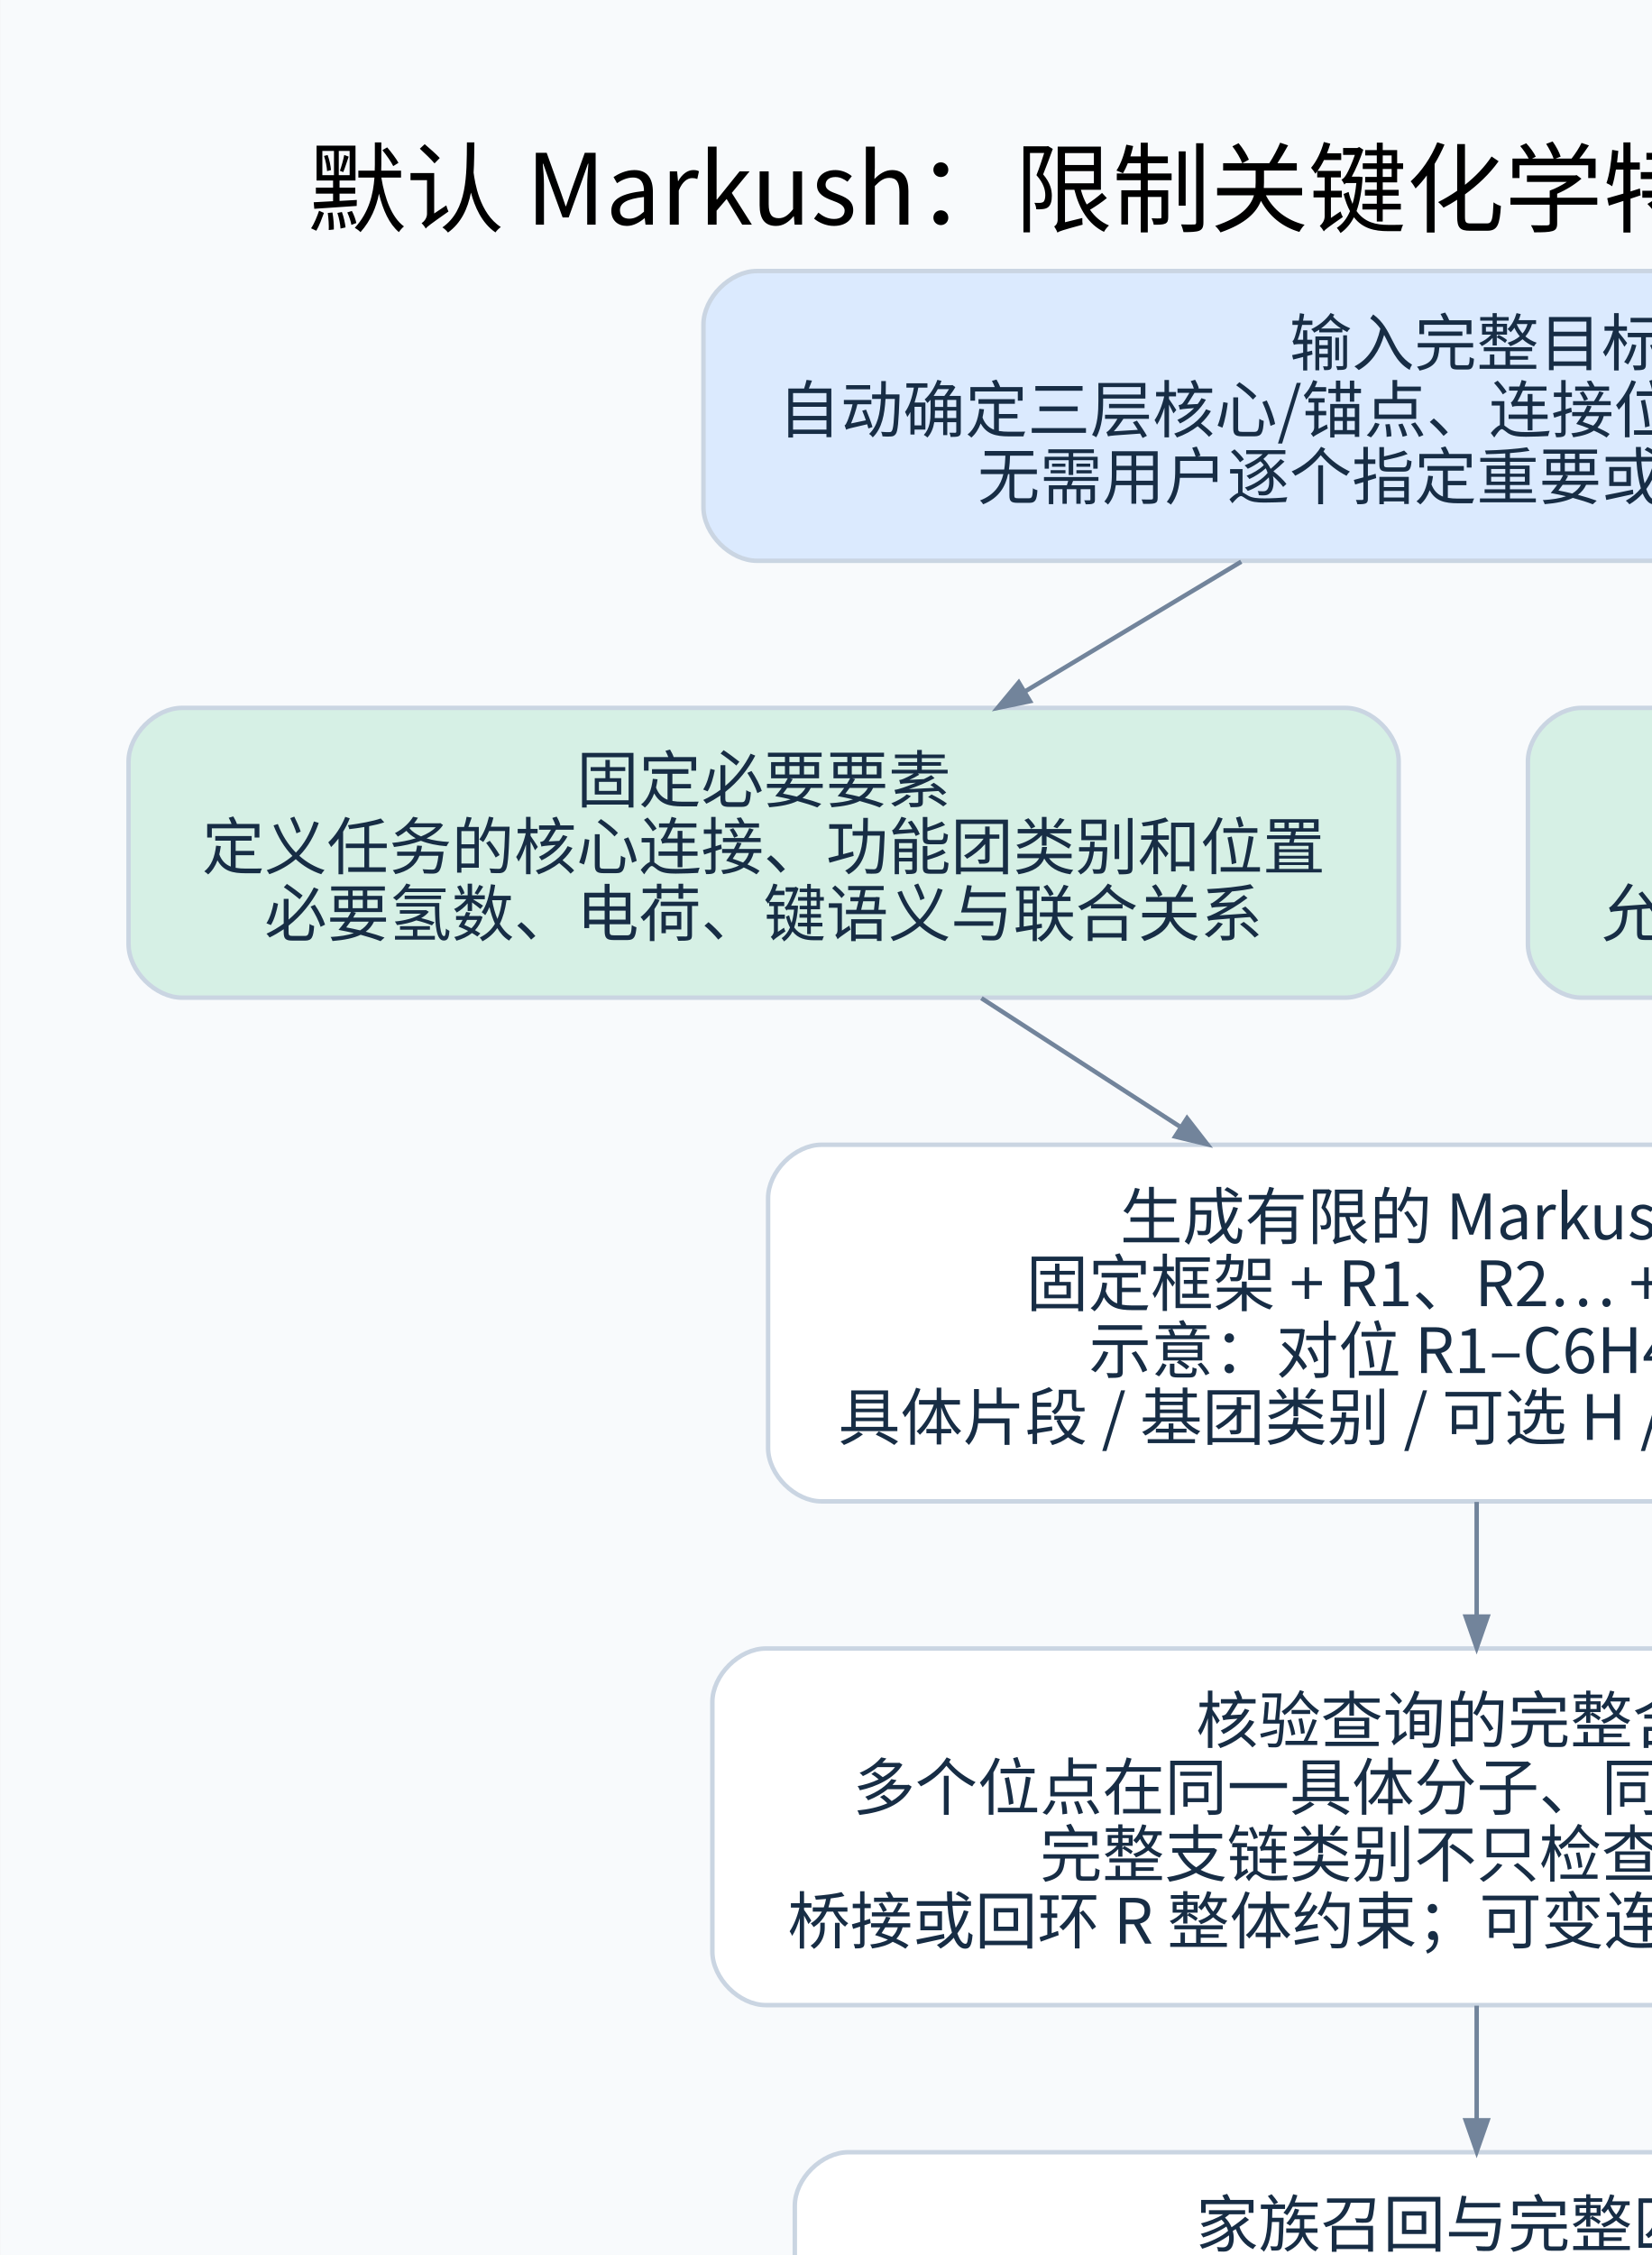
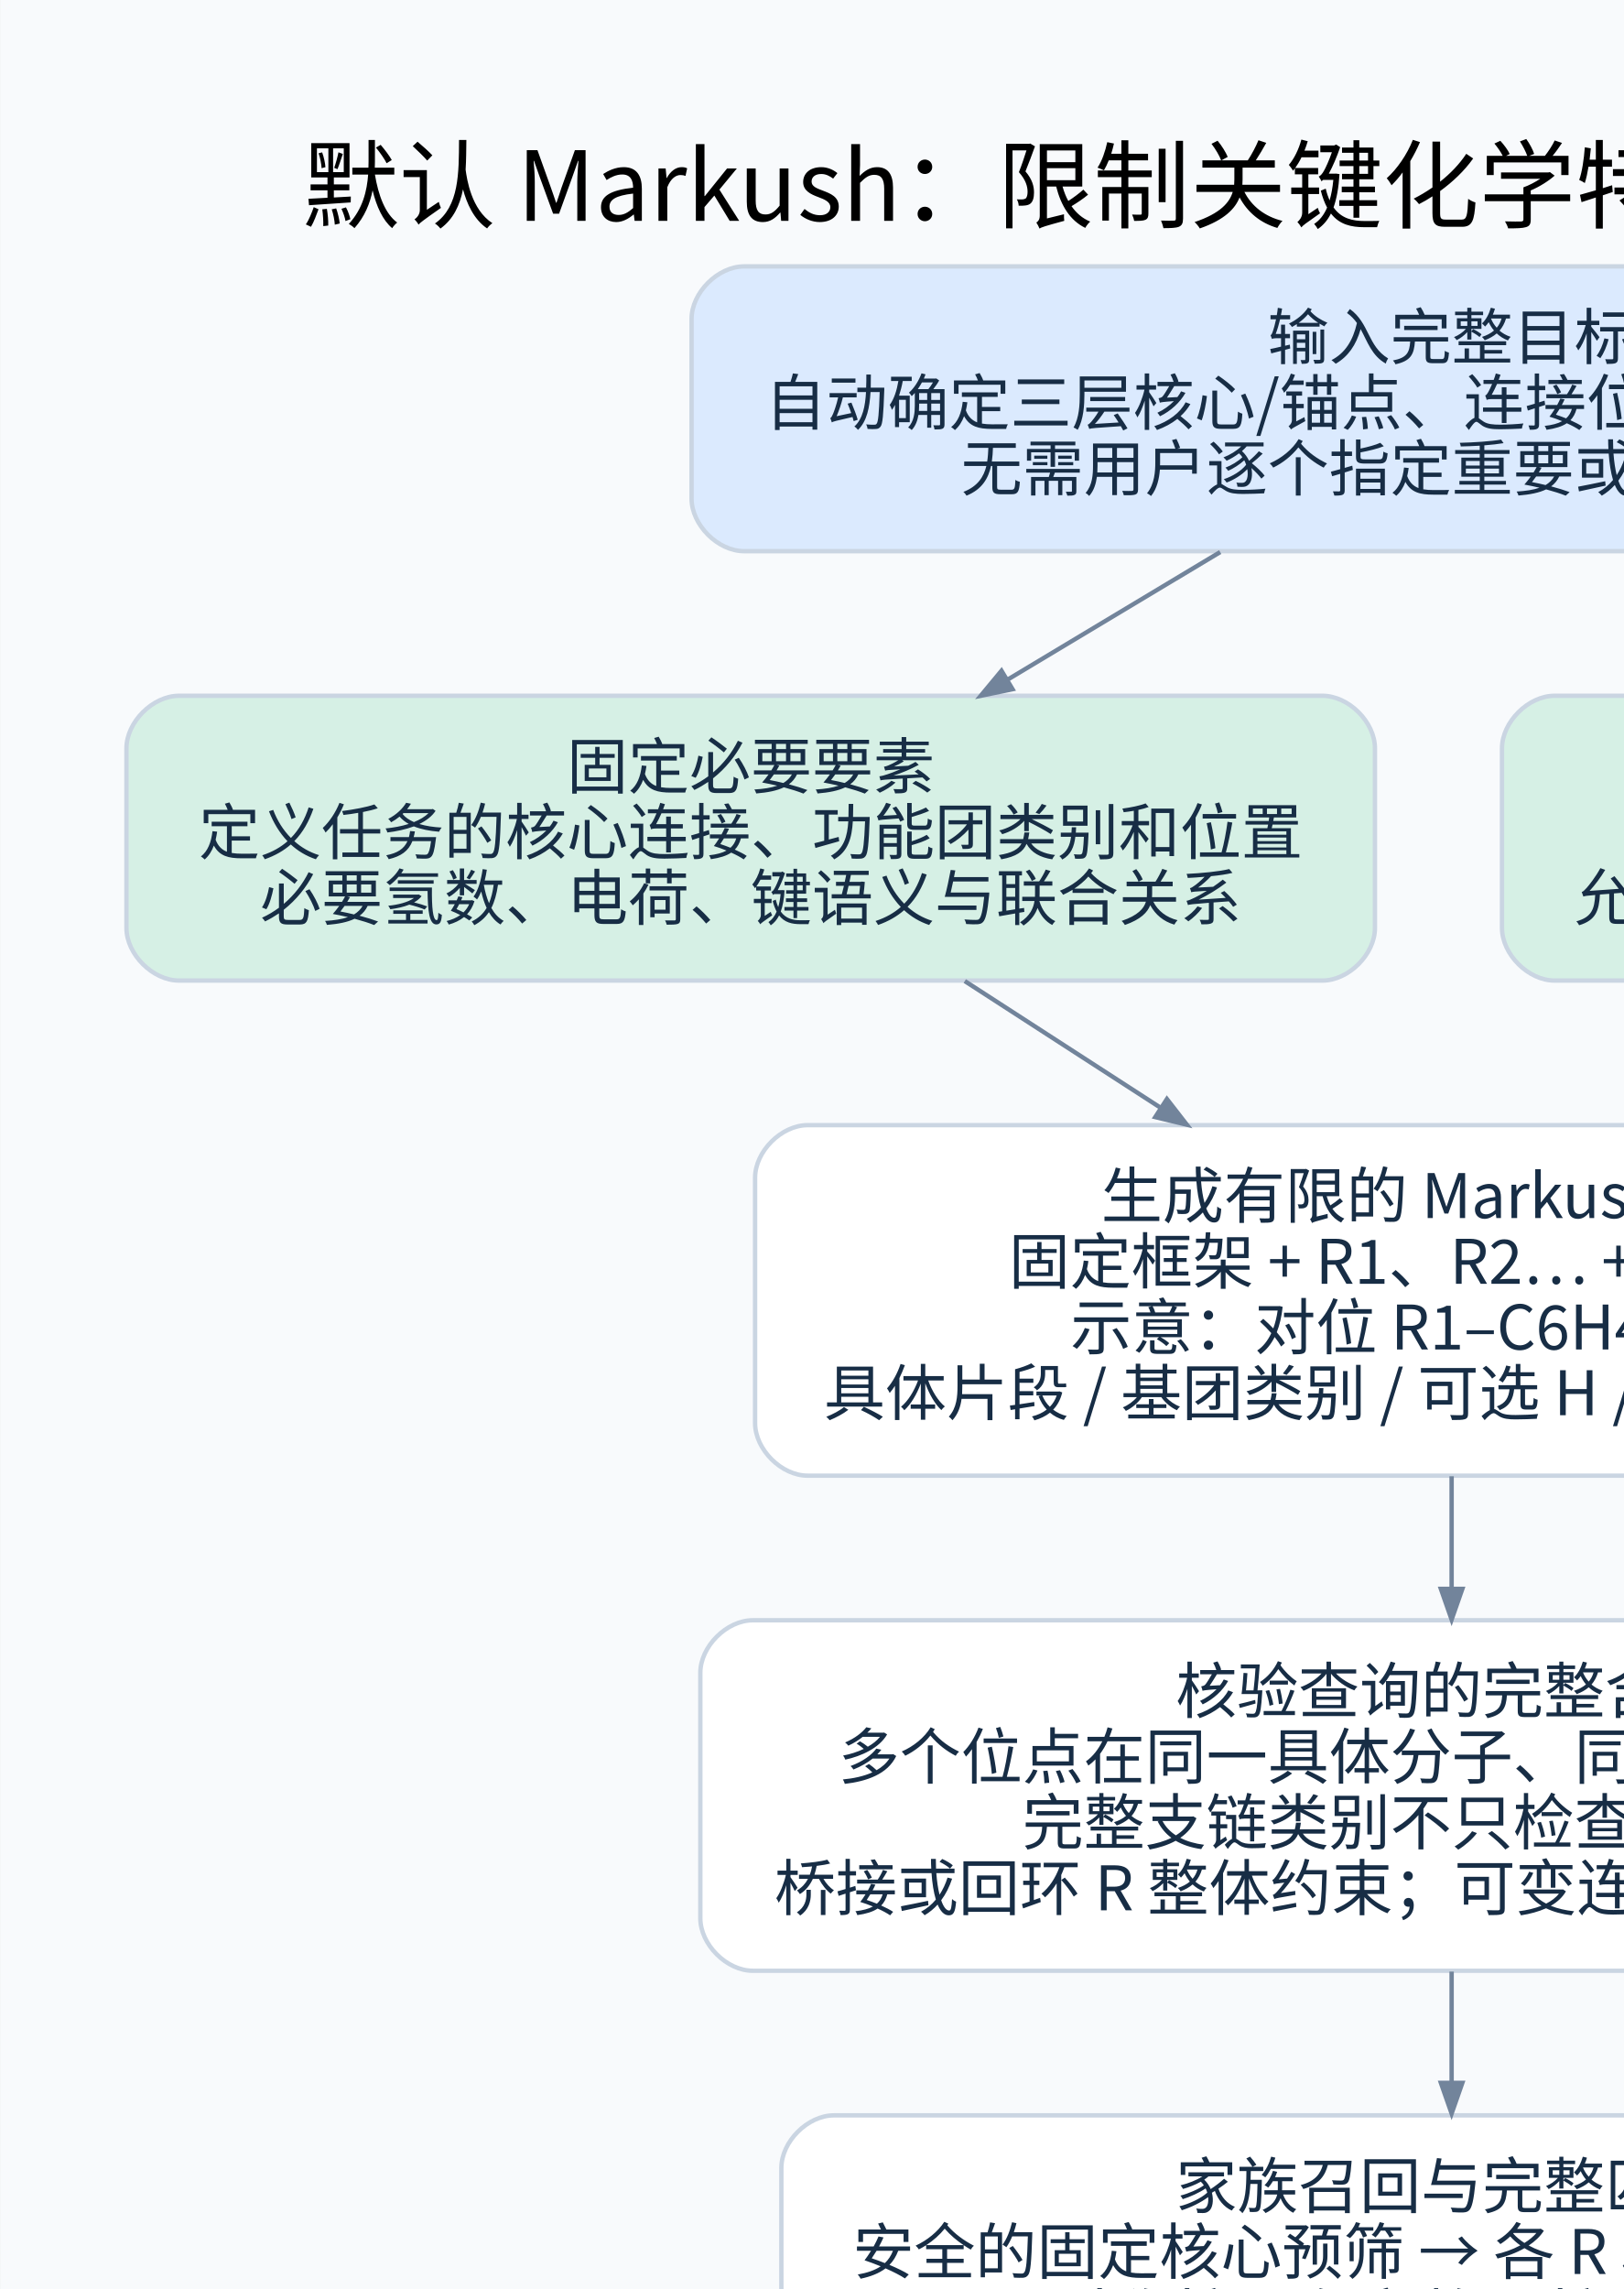
- <svg xmlns="http://www.w3.org/2000/svg" width="1211pt" height="1653pt" viewBox="0.00 0.00 670.60 915.60">
-   <g id="graph0" class="graph" transform="scale(1.81 1.81) rotate(0) translate(28.8 886.8)">
-     <polygon fill="#f8fafc" stroke="transparent" points="-28.8,28.8 -28.8,-886.8 641.8,-886.8 641.8,28.8 -28.8,28.8" />
-     <text text-anchor="middle" x="306.5" y="-836.4" font-family="Noto Sans CJK SC" font-size="22.00">默认 Markush：限制关键化学特征，联合检索可变支链</text>
+ <svg xmlns="http://www.w3.org/2000/svg" width="1211pt" height="1707pt" viewBox="0.00 0.00 670.60 945.60">
+   <g id="graph0" class="graph" transform="scale(1.81 1.81) rotate(0) translate(28.8 916.8)">
+     <polygon fill="#f8fafc" stroke="transparent" points="-28.8,28.8 -28.8,-916.8 641.8,-916.8 641.8,28.8 -28.8,28.8" />
+     <text text-anchor="middle" x="306.5" y="-866.4" font-family="Noto Sans CJK SC" font-size="22.00">默认 Markush：限制关键化学特征，联合检索可变支链</text>
    <g id="node1" class="node">
-       <path fill="#dbeafe" stroke="#cad5e2" d="M464,-826C464,-826 141,-826 141,-826 135,-826 129,-820 129,-814 129,-814 129,-773 129,-773 129,-767 135,-761 141,-761 141,-761 464,-761 464,-761 470,-761 476,-767 476,-773 476,-773 476,-814 476,-814 476,-820 470,-826 464,-826" />
-       <text text-anchor="middle" x="302.5" y="-804.8" font-family="Noto Sans CJK SC" font-size="14.00" fill="#172d45">输入完整目标</text>
-       <text text-anchor="middle" x="302.5" y="-789.8" font-family="Noto Sans CJK SC" font-size="14.00" fill="#172d45">自动确定三层核心/锚点、连接位点与必要功能单元</text>
-       <text text-anchor="middle" x="302.5" y="-774.8" font-family="Noto Sans CJK SC" font-size="14.00" fill="#172d45">无需用户逐个指定重要或非重要支链</text>
+       <path fill="#dbeafe" stroke="#cad5e2" d="M464,-856C464,-856 141,-856 141,-856 135,-856 129,-850 129,-844 129,-844 129,-803 129,-803 129,-797 135,-791 141,-791 141,-791 464,-791 464,-791 470,-791 476,-797 476,-803 476,-803 476,-844 476,-844 476,-850 470,-856 464,-856" />
+       <text text-anchor="middle" x="302.5" y="-834.8" font-family="Noto Sans CJK SC" font-size="14.00" fill="#172d45">输入完整目标</text>
+       <text text-anchor="middle" x="302.5" y="-819.8" font-family="Noto Sans CJK SC" font-size="14.00" fill="#172d45">自动确定三层核心/锚点、连接位点与必要功能单元</text>
+       <text text-anchor="middle" x="302.5" y="-804.8" font-family="Noto Sans CJK SC" font-size="14.00" fill="#172d45">无需用户逐个指定重要或非重要支链</text>
    </g>
    <g id="node2" class="node">
-       <path fill="#d6f0e5" stroke="#cad5e2" d="M273,-728C273,-728 12,-728 12,-728 6,-728 0,-722 0,-716 0,-716 0,-675 0,-675 0,-669 6,-663 12,-663 12,-663 273,-663 273,-663 279,-663 285,-669 285,-675 285,-675 285,-716 285,-716 285,-722 279,-728 273,-728" />
-       <text text-anchor="middle" x="142.5" y="-706.8" font-family="Noto Sans CJK SC" font-size="14.00" fill="#172d45">固定必要要素</text>
-       <text text-anchor="middle" x="142.5" y="-691.8" font-family="Noto Sans CJK SC" font-size="14.00" fill="#172d45">定义任务的核心连接、功能团类别和位置</text>
-       <text text-anchor="middle" x="142.5" y="-676.8" font-family="Noto Sans CJK SC" font-size="14.00" fill="#172d45">必要氢数、电荷、键语义与联合关系</text>
+       <path fill="#d6f0e5" stroke="#cad5e2" d="M273,-758C273,-758 12,-758 12,-758 6,-758 0,-752 0,-746 0,-746 0,-705 0,-705 0,-699 6,-693 12,-693 12,-693 273,-693 273,-693 279,-693 285,-699 285,-705 285,-705 285,-746 285,-746 285,-752 279,-758 273,-758" />
+       <text text-anchor="middle" x="142.5" y="-736.8" font-family="Noto Sans CJK SC" font-size="14.00" fill="#172d45">固定必要要素</text>
+       <text text-anchor="middle" x="142.5" y="-721.8" font-family="Noto Sans CJK SC" font-size="14.00" fill="#172d45">定义任务的核心连接、功能团类别和位置</text>
+       <text text-anchor="middle" x="142.5" y="-706.8" font-family="Noto Sans CJK SC" font-size="14.00" fill="#172d45">必要氢数、电荷、键语义与联合关系</text>
    </g>
    <g id="edge1" class="edge">
-       <path fill="none" stroke="#72849b" d="M249.67,-760.8C234.16,-751.49 217.1,-741.26 201.25,-731.75" />
-       <polygon fill="#72849b" stroke="#72849b" points="202.27,-729.5 195.01,-728 199.75,-733.71 202.27,-729.5" />
+       <path fill="none" stroke="#72849b" d="M249.67,-790.8C234.16,-781.49 217.1,-771.26 201.25,-761.75" />
+       <polygon fill="#72849b" stroke="#72849b" points="202.27,-759.5 195.01,-758 199.75,-763.71 202.27,-759.5" />
    </g>
    <g id="node3" class="node">
-       <path fill="#d6f0e5" stroke="#cad5e2" d="M601,-728C601,-728 326,-728 326,-728 320,-728 314,-722 314,-716 314,-716 314,-675 314,-675 314,-669 320,-663 326,-663 326,-663 601,-663 601,-663 607,-663 613,-669 613,-675 613,-675 613,-716 613,-716 613,-722 607,-728 601,-728" />
-       <text text-anchor="middle" x="463.5" y="-706.8" font-family="Noto Sans CJK SC" font-size="14.00" fill="#172d45">非关键外围设为 R</text>
-       <text text-anchor="middle" x="463.5" y="-691.8" font-family="Noto Sans CJK SC" font-size="14.00" fill="#172d45">不逐原子固定目标取代基</text>
-       <text text-anchor="middle" x="463.5" y="-676.8" font-family="Noto Sans CJK SC" font-size="14.00" fill="#172d45">允许不同实际支链和未锁定位置的额外取代</text>
+       <path fill="#d6f0e5" stroke="#cad5e2" d="M601,-758C601,-758 326,-758 326,-758 320,-758 314,-752 314,-746 314,-746 314,-705 314,-705 314,-699 320,-693 326,-693 326,-693 601,-693 601,-693 607,-693 613,-699 613,-705 613,-705 613,-746 613,-746 613,-752 607,-758 601,-758" />
+       <text text-anchor="middle" x="463.5" y="-736.8" font-family="Noto Sans CJK SC" font-size="14.00" fill="#172d45">非关键外围设为 R</text>
+       <text text-anchor="middle" x="463.5" y="-721.8" font-family="Noto Sans CJK SC" font-size="14.00" fill="#172d45">不逐原子固定目标取代基</text>
+       <text text-anchor="middle" x="463.5" y="-706.8" font-family="Noto Sans CJK SC" font-size="14.00" fill="#172d45">允许不同实际支链和未锁定位置的额外取代</text>
    </g>
    <g id="edge2" class="edge">
-       <path fill="none" stroke="#72849b" d="M355.66,-760.8C371.27,-751.49 388.43,-741.26 404.38,-731.75" />
-       <polygon fill="#72849b" stroke="#72849b" points="405.91,-733.69 410.67,-728 403.4,-729.48 405.91,-733.69" />
+       <path fill="none" stroke="#72849b" d="M355.66,-790.8C371.27,-781.49 388.43,-771.26 404.38,-761.75" />
+       <polygon fill="#72849b" stroke="#72849b" points="405.91,-763.69 410.67,-758 403.4,-759.48 405.91,-763.69" />
    </g>
    <g id="node4" class="node">
-       <path fill="white" stroke="#cad5e2" d="M449.5,-630C449.5,-630 155.5,-630 155.5,-630 149.5,-630 143.5,-624 143.5,-618 143.5,-618 143.5,-562 143.5,-562 143.5,-556 149.5,-550 155.5,-550 155.5,-550 449.5,-550 449.5,-550 455.5,-550 461.5,-556 461.5,-562 461.5,-562 461.5,-618 461.5,-618 461.5,-624 455.5,-630 449.5,-630" />
-       <text text-anchor="middle" x="302.5" y="-608.8" font-family="Noto Sans CJK SC" font-size="14.00" fill="#172d45">生成有限的 Markush 家族</text>
-       <text text-anchor="middle" x="302.5" y="-593.8" font-family="Noto Sans CJK SC" font-size="14.00" fill="#172d45">固定框架 + R1、R2… + 必要约束</text>
-       <text text-anchor="middle" x="302.5" y="-578.8" font-family="Noto Sans CJK SC" font-size="14.00" fill="#172d45">示意：对位 R1–C6H4–O–R2</text>
-       <text text-anchor="middle" x="302.5" y="-563.8" font-family="Noto Sans CJK SC" font-size="14.00" fill="#172d45">具体片段 / 基团类别 / 可选 H / 无额外类别限制</text>
+       <path fill="white" stroke="#cad5e2" d="M449.5,-660C449.5,-660 155.5,-660 155.5,-660 149.5,-660 143.5,-654 143.5,-648 143.5,-648 143.5,-592 143.5,-592 143.5,-586 149.5,-580 155.5,-580 155.5,-580 449.5,-580 449.5,-580 455.5,-580 461.5,-586 461.5,-592 461.5,-592 461.5,-648 461.5,-648 461.5,-654 455.5,-660 449.5,-660" />
+       <text text-anchor="middle" x="302.5" y="-638.8" font-family="Noto Sans CJK SC" font-size="14.00" fill="#172d45">生成有限的 Markush 家族</text>
+       <text text-anchor="middle" x="302.5" y="-623.8" font-family="Noto Sans CJK SC" font-size="14.00" fill="#172d45">固定框架 + R1、R2… + 必要约束</text>
+       <text text-anchor="middle" x="302.5" y="-608.8" font-family="Noto Sans CJK SC" font-size="14.00" fill="#172d45">示意：对位 R1–C6H4–O–R2</text>
+       <text text-anchor="middle" x="302.5" y="-593.8" font-family="Noto Sans CJK SC" font-size="14.00" fill="#172d45">具体片段 / 基团类别 / 可选 H / 无额外类别限制</text>
    </g>
    <g id="edge3" class="edge">
-       <path fill="none" stroke="#72849b" d="M191.37,-662.88C205.49,-653.75 221.14,-643.63 236.13,-633.93" />
-       <polygon fill="#72849b" stroke="#72849b" points="237.51,-635.96 242.06,-630.1 234.85,-631.84 237.51,-635.96" />
+       <path fill="none" stroke="#72849b" d="M191.37,-692.88C205.49,-683.75 221.14,-673.63 236.13,-663.93" />
+       <polygon fill="#72849b" stroke="#72849b" points="237.51,-665.96 242.06,-660.1 234.85,-661.84 237.51,-665.96" />
    </g>
    <g id="edge4" class="edge">
-       <path fill="none" stroke="#72849b" d="M414.32,-662.88C400.11,-653.75 384.37,-643.63 369.28,-633.93" />
-       <polygon fill="#72849b" stroke="#72849b" points="370.53,-631.82 363.32,-630.1 367.88,-635.94 370.53,-631.82" />
+       <path fill="none" stroke="#72849b" d="M414.32,-692.88C400.11,-683.75 384.37,-673.63 369.28,-663.93" />
+       <polygon fill="#72849b" stroke="#72849b" points="370.53,-661.82 363.32,-660.1 367.88,-665.94 370.53,-661.82" />
    </g>
    <g id="node5" class="node">
-       <path fill="white" stroke="#cad5e2" d="M462,-517C462,-517 143,-517 143,-517 137,-517 131,-511 131,-505 131,-505 131,-449 131,-449 131,-443 137,-437 143,-437 143,-437 462,-437 462,-437 468,-437 474,-443 474,-449 474,-449 474,-505 474,-505 474,-511 468,-517 462,-517" />
-       <text text-anchor="middle" x="302.5" y="-495.8" font-family="Noto Sans CJK SC" font-size="14.00" fill="#172d45">核验查询的完整含义</text>
-       <text text-anchor="middle" x="302.5" y="-480.8" font-family="Noto Sans CJK SC" font-size="14.00" fill="#172d45">多个位点在同一具体分子、同一核心映射成立</text>
-       <text text-anchor="middle" x="302.5" y="-465.8" font-family="Noto Sans CJK SC" font-size="14.00" fill="#172d45">完整支链类别不只检查第一原子</text>
-       <text text-anchor="middle" x="302.5" y="-450.8" font-family="Noto Sans CJK SC" font-size="14.00" fill="#172d45">桥接或回环 R 整体约束；可变连接段必须语义明确</text>
+       <path fill="white" stroke="#cad5e2" d="M462,-547C462,-547 143,-547 143,-547 137,-547 131,-541 131,-535 131,-535 131,-479 131,-479 131,-473 137,-467 143,-467 143,-467 462,-467 462,-467 468,-467 474,-473 474,-479 474,-479 474,-535 474,-535 474,-541 468,-547 462,-547" />
+       <text text-anchor="middle" x="302.5" y="-525.8" font-family="Noto Sans CJK SC" font-size="14.00" fill="#172d45">核验查询的完整含义</text>
+       <text text-anchor="middle" x="302.5" y="-510.8" font-family="Noto Sans CJK SC" font-size="14.00" fill="#172d45">多个位点在同一具体分子、同一核心映射成立</text>
+       <text text-anchor="middle" x="302.5" y="-495.8" font-family="Noto Sans CJK SC" font-size="14.00" fill="#172d45">完整支链类别不只检查第一原子</text>
+       <text text-anchor="middle" x="302.5" y="-480.8" font-family="Noto Sans CJK SC" font-size="14.00" fill="#172d45">桥接或回环 R 整体约束；可变连接段必须语义明确</text>
    </g>
    <g id="edge5" class="edge">
-       <path fill="none" stroke="#72849b" d="M302.5,-549.87C302.5,-541.58 302.5,-532.75 302.5,-524.23" />
-       <polygon fill="#72849b" stroke="#72849b" points="304.95,-524.16 302.5,-517.16 300.05,-524.16 304.95,-524.16" />
+       <path fill="none" stroke="#72849b" d="M302.5,-579.87C302.5,-571.58 302.5,-562.75 302.5,-554.23" />
+       <polygon fill="#72849b" stroke="#72849b" points="304.95,-554.16 302.5,-547.16 300.05,-554.16 304.95,-554.16" />
    </g>
    <g id="node6" class="node">
-       <path fill="white" stroke="#cad5e2" d="M443.5,-404C443.5,-404 161.5,-404 161.5,-404 155.5,-404 149.5,-398 149.5,-392 149.5,-392 149.5,-336 149.5,-336 149.5,-330 155.5,-324 161.5,-324 161.5,-324 443.5,-324 443.5,-324 449.5,-324 455.5,-330 455.5,-336 455.5,-336 455.5,-392 455.5,-392 455.5,-398 449.5,-404 443.5,-404" />
-       <text text-anchor="middle" x="302.5" y="-382.8" font-family="Noto Sans CJK SC" font-size="14.00" fill="#172d45">家族召回与完整匹配</text>
-       <text text-anchor="middle" x="302.5" y="-367.8" font-family="Noto Sans CJK SC" font-size="14.00" fill="#172d45">安全的固定核心预筛 → 各 R 和联合谓词核验</text>
-       <text text-anchor="middle" x="302.5" y="-352.8" font-family="Noto Sans CJK SC" font-size="14.00" fill="#172d45">工具不支持或预算耗尽时标未评估/截断</text>
+       <path fill="white" stroke="#cad5e2" d="M443.5,-434C443.5,-434 161.5,-434 161.5,-434 155.5,-434 149.5,-428 149.5,-422 149.5,-422 149.5,-336 149.5,-336 149.5,-330 155.5,-324 161.5,-324 161.5,-324 443.5,-324 443.5,-324 449.5,-324 455.5,-330 455.5,-336 455.5,-336 455.5,-422 455.5,-422 455.5,-428 449.5,-434 443.5,-434" />
+       <text text-anchor="middle" x="302.5" y="-412.8" font-family="Noto Sans CJK SC" font-size="14.00" fill="#172d45">家族召回与完整匹配</text>
+       <text text-anchor="middle" x="302.5" y="-397.8" font-family="Noto Sans CJK SC" font-size="14.00" fill="#172d45">安全的固定核心预筛 → 各 R 和联合谓词核验</text>
+       <text text-anchor="middle" x="302.5" y="-382.8" font-family="Noto Sans CJK SC" font-size="14.00" fill="#172d45">对称核心在完整 R 核验后去重</text>
+       <text text-anchor="middle" x="302.5" y="-367.8" font-family="Noto Sans CJK SC" font-size="14.00" fill="#172d45">工具不支持或预算耗尽时标未评估/截断</text>
+       <text text-anchor="middle" x="302.5" y="-352.8" font-family="Noto Sans CJK SC" font-size="14.00" fill="#172d45">存在命中与分配枚举完整性分别报告</text>
      <text text-anchor="middle" x="302.5" y="-337.8" font-family="Noto Sans CJK SC" font-size="14.00" fill="#172d45">不能把单个通配原子当作无限长可选支链</text>
    </g>
    <g id="edge6" class="edge">
-       <path fill="none" stroke="#72849b" d="M302.5,-436.87C302.5,-428.58 302.5,-419.75 302.5,-411.23" />
-       <polygon fill="#72849b" stroke="#72849b" points="304.95,-411.16 302.5,-404.16 300.05,-411.16 304.95,-411.16" />
+       <path fill="none" stroke="#72849b" d="M302.5,-466.82C302.5,-458.81 302.5,-450.19 302.5,-441.61" />
+       <polygon fill="#72849b" stroke="#72849b" points="304.95,-441.42 302.5,-434.42 300.05,-441.42 304.95,-441.42" />
    </g>
    <g id="node7" class="node">
      <path fill="#eae0f7" stroke="#cad5e2" d="M462,-291C462,-291 143,-291 143,-291 137,-291 131,-285 131,-279 131,-279 131,-238 131,-238 131,-232 137,-226 143,-226 143,-226 462,-226 462,-226 468,-226 474,-232 474,-238 474,-238 474,-279 474,-279 474,-285 468,-291 462,-291" />
      <text text-anchor="middle" x="302.5" y="-269.8" font-family="Noto Sans CJK SC" font-size="14.00" fill="#172d45">提取实际 R 分配与共存组合</text>
      <text text-anchor="middle" x="302.5" y="-254.8" font-family="Noto Sans CJK SC" font-size="14.00" fill="#172d45">每个位点出现过什么？哪些 R 在同一分子中共存？</text>
      <text text-anchor="middle" x="302.5" y="-239.8" font-family="Noto Sans CJK SC" font-size="14.00" fill="#172d45">只有分别见过的 R，不能拼成全部已知组合</text>
    </g>
    <g id="edge7" class="edge">
-       <path fill="none" stroke="#72849b" d="M302.5,-323.87C302.5,-315.55 302.5,-306.76 302.5,-298.44" />
-       <polygon fill="#72849b" stroke="#72849b" points="304.95,-298.28 302.5,-291.28 300.05,-298.28 304.95,-298.28" />
+       <path fill="none" stroke="#72849b" d="M302.5,-323.95C302.5,-315.35 302.5,-306.61 302.5,-298.44" />
+       <polygon fill="#72849b" stroke="#72849b" points="304.95,-298.13 302.5,-291.13 300.05,-298.13 304.95,-298.13" />
    </g>
    <g id="node8" class="node">
      <path fill="white" stroke="#cad5e2" d="M454.5,-193C454.5,-193 150.5,-193 150.5,-193 144.5,-193 138.5,-187 138.5,-181 138.5,-181 138.5,-125 138.5,-125 138.5,-119 144.5,-113 150.5,-113 150.5,-113 454.5,-113 454.5,-113 460.5,-113 466.5,-119 466.5,-125 466.5,-125 466.5,-181 466.5,-181 466.5,-187 460.5,-193 454.5,-193" />
      <text text-anchor="middle" x="302.5" y="-171.8" font-family="Noto Sans CJK SC" font-size="14.00" fill="#172d45">再分析真实反应与目标迁移</text>
      <text text-anchor="middle" x="302.5" y="-156.8" font-family="Noto Sans CJK SC" font-size="14.00" fill="#172d45">哪个 R 本步引入、延长或保留？</text>
      <text text-anchor="middle" x="302.5" y="-141.8" font-family="Noto Sans CJK SC" font-size="14.00" fill="#172d45">能否换一个实际反应物得到目标？</text>
      <text text-anchor="middle" x="302.5" y="-126.8" font-family="Noto Sans CJK SC" font-size="14.00" fill="#172d45">被放宽的基团是否带来位阻、竞争或条件差异？</text>
    </g>
    <g id="edge8" class="edge">
      <path fill="none" stroke="#72849b" d="M302.5,-225.88C302.5,-217.8 302.5,-208.95 302.5,-200.29" />
      <polygon fill="#72849b" stroke="#72849b" points="304.95,-200.1 302.5,-193.1 300.05,-200.1 304.95,-200.1" />
    </g>
    <g id="node9" class="node">
      <path fill="#dbeafe" stroke="#cad5e2" d="M462,-80C462,-80 143,-80 143,-80 137,-80 131,-74 131,-68 131,-68 131,-12 131,-12 131,-6 137,0 143,0 143,0 462,0 462,0 468,0 474,-6 474,-12 474,-12 474,-68 474,-68 474,-74 468,-80 462,-80" />
      <text text-anchor="middle" x="302.5" y="-58.8" font-family="Noto Sans CJK SC" font-size="14.00" fill="#172d45">返回给排序与模型</text>
      <text text-anchor="middle" x="302.5" y="-43.8" font-family="Noto Sans CJK SC" font-size="14.00" fill="#172d45">具体分子、各 R 和真实联合实例、实际反应与出处</text>
      <text text-anchor="middle" x="302.5" y="-28.8" font-family="Noto Sans CJK SC" font-size="14.00" fill="#172d45">目标覆盖、放宽依据、未解决差异与检索范围</text>
      <text text-anchor="middle" x="302.5" y="-13.8" font-family="Noto Sans CJK SC" font-size="14.00" fill="#172d45">查询通式不等于具体目标已经合成</text>
    </g>
    <g id="edge9" class="edge">
      <path fill="none" stroke="#72849b" d="M302.5,-112.87C302.5,-104.58 302.5,-95.75 302.5,-87.23" />
      <polygon fill="#72849b" stroke="#72849b" points="304.95,-87.16 302.5,-80.16 300.05,-87.16 304.95,-87.16" />
    </g>
  </g>
</svg>
